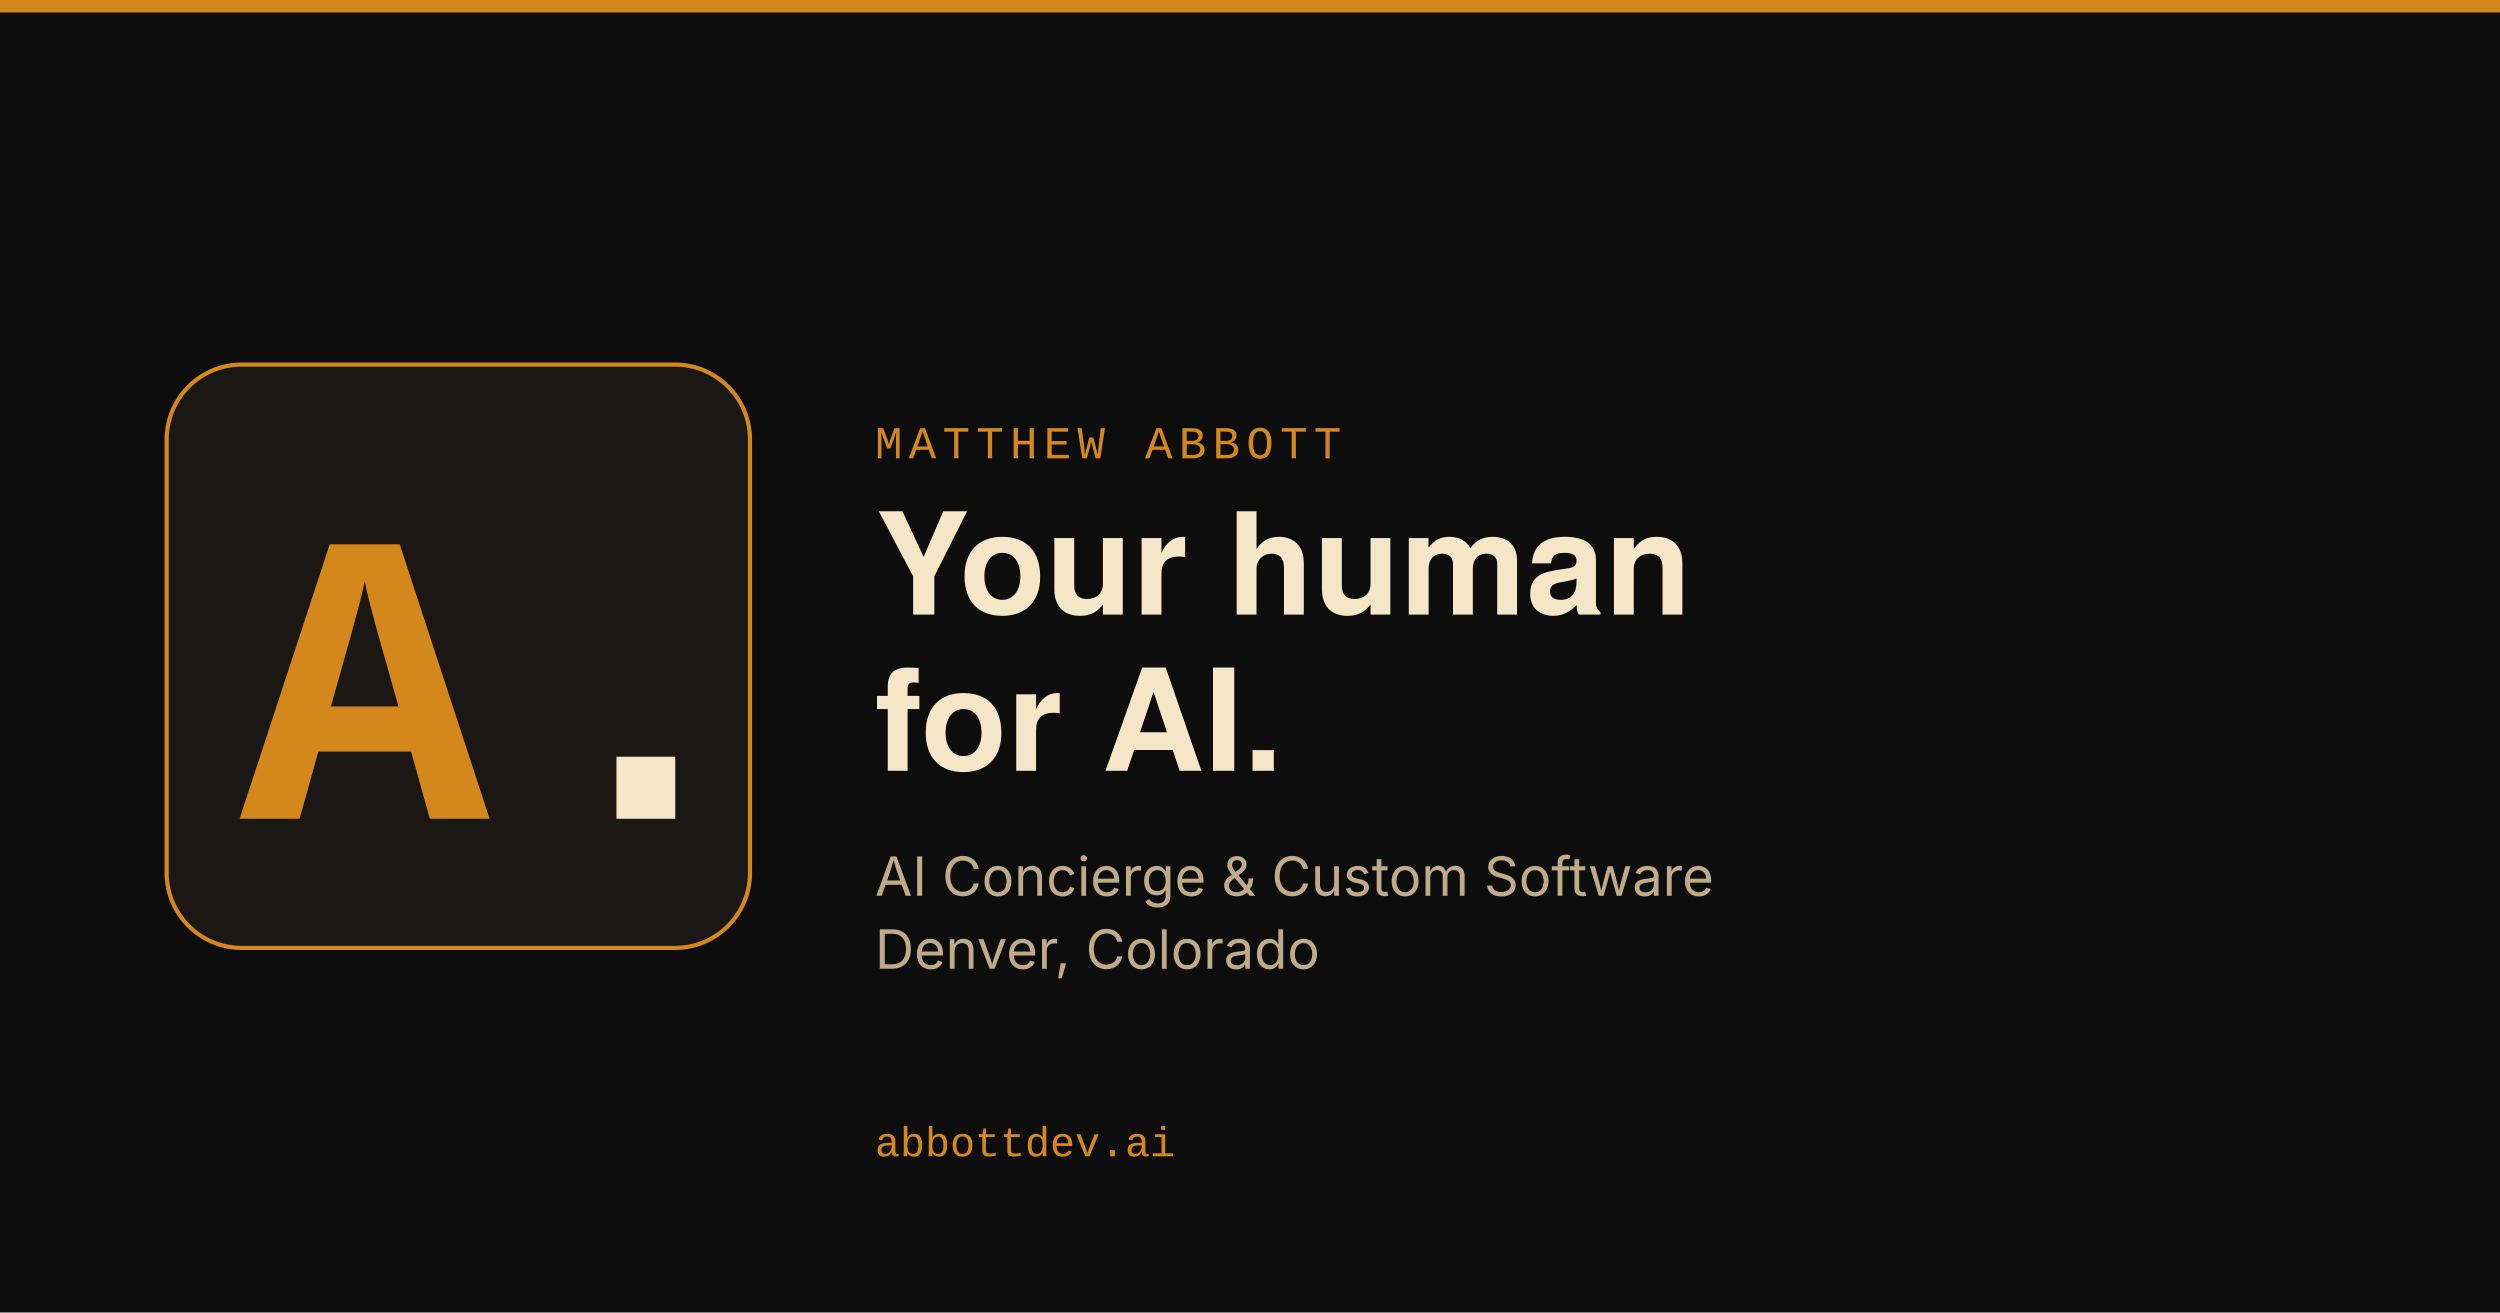
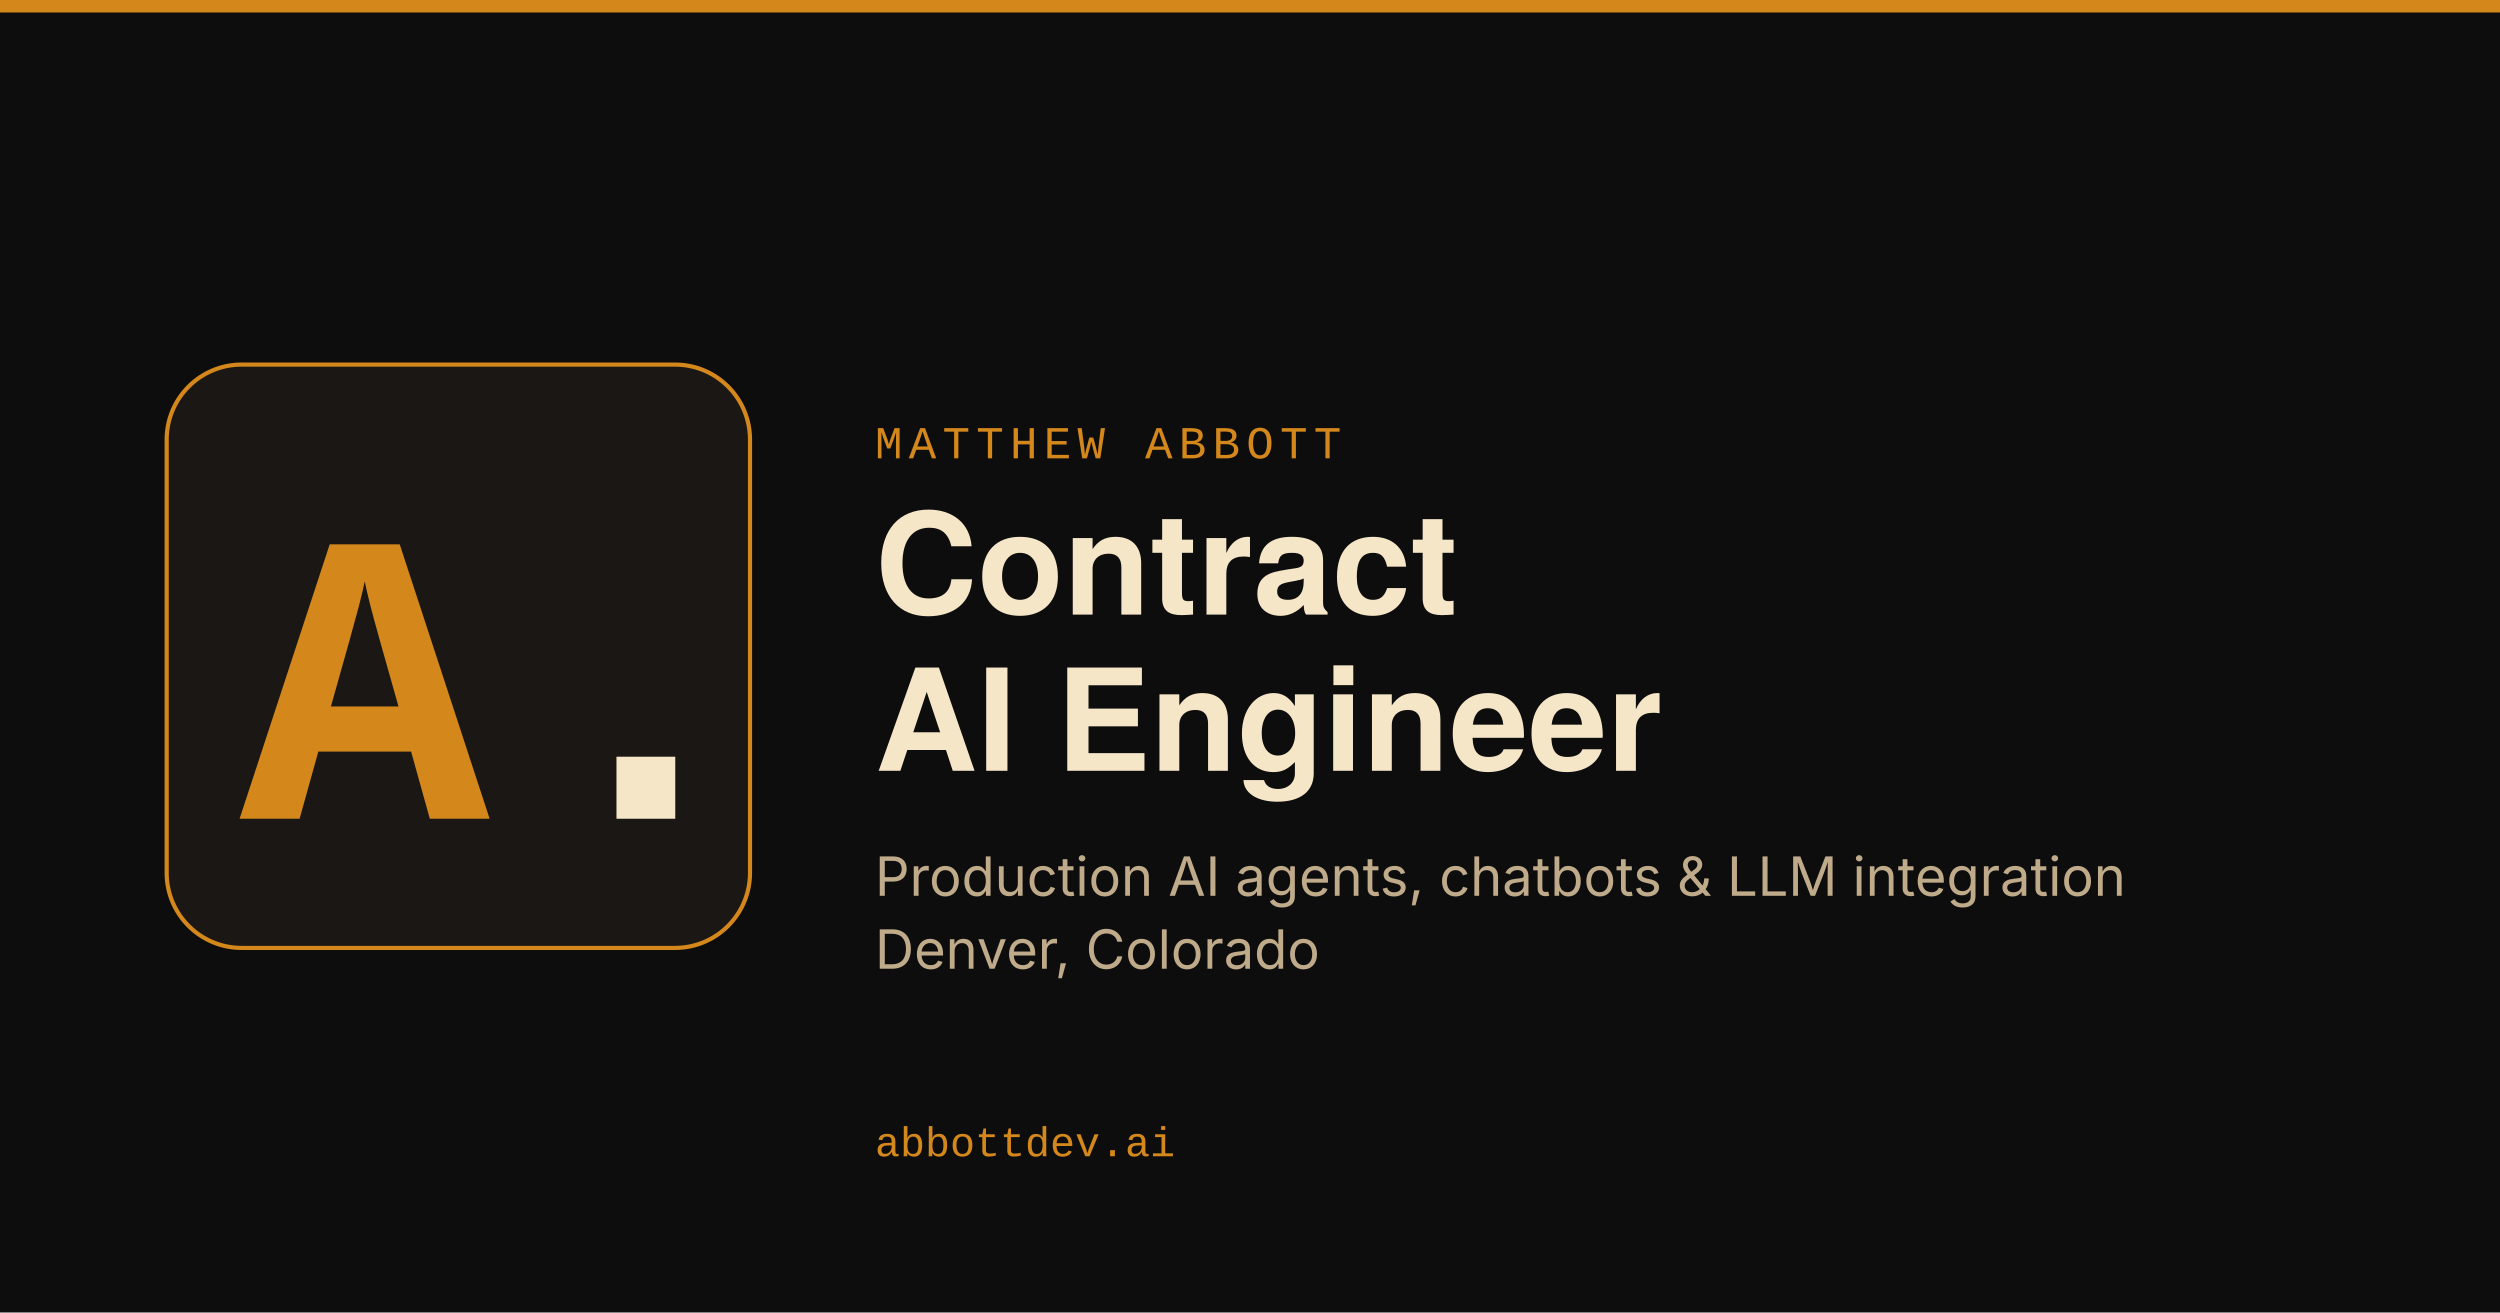
<svg xmlns="http://www.w3.org/2000/svg" viewBox="0 0 1200 630" width="1200" height="630">
  <rect width="1200" height="630" fill="#0d0d0d" />
  <rect x="0" y="0" width="1200" height="6" fill="#d4881c" />
  <g transform="translate(80, 175)">
    <rect width="280" height="280" rx="36" fill="#1a1714" stroke="#d4881c" stroke-width="2" />
    <text x="35" y="218" font-family="'Space Mono', 'Courier New', monospace" font-size="200" font-weight="bold" fill="#d4881c">A</text>
    <text x="170" y="218" font-family="'Space Mono', 'Courier New', monospace" font-size="200" font-weight="bold" fill="#f5e6c8">.</text>
  </g>
  <g transform="translate(420, 0)">
    <text x="0" y="220" font-family="'Space Mono', 'Courier New', monospace" font-size="22" fill="#d4881c" letter-spacing="3">MATTHEW ABBOTT</text>
-     <text x="0" y="295" font-family="'Space Grotesk', 'Helvetica Neue', sans-serif" font-size="68" font-weight="bold" fill="#f5e6c8">Your human</text>
-     <text x="0" y="370" font-family="'Space Grotesk', 'Helvetica Neue', sans-serif" font-size="68" font-weight="bold" fill="#f5e6c8">for AI.</text>
-     <text x="0" y="430" font-family="'Inter', 'Helvetica Neue', sans-serif" font-size="26" fill="#bfaa8a">AI Concierge &amp; Custom Software</text>
+     <text x="0" y="295" font-family="'Space Grotesk', 'Helvetica Neue', sans-serif" font-size="68" font-weight="bold" fill="#f5e6c8">Contract</text>
+     <text x="0" y="370" font-family="'Space Grotesk', 'Helvetica Neue', sans-serif" font-size="68" font-weight="bold" fill="#f5e6c8">AI Engineer</text>
+     <text x="0" y="430" font-family="'Inter', 'Helvetica Neue', sans-serif" font-size="26" fill="#bfaa8a">Production AI agents, chatbots &amp; LLM integration</text>
    <text x="0" y="465" font-family="'Inter', 'Helvetica Neue', sans-serif" font-size="26" fill="#bfaa8a">Denver, Colorado</text>
    <text x="0" y="555" font-family="'Space Mono', 'Courier New', monospace" font-size="20" fill="#d4881c">abbottdev.ai</text>
  </g>
</svg>
